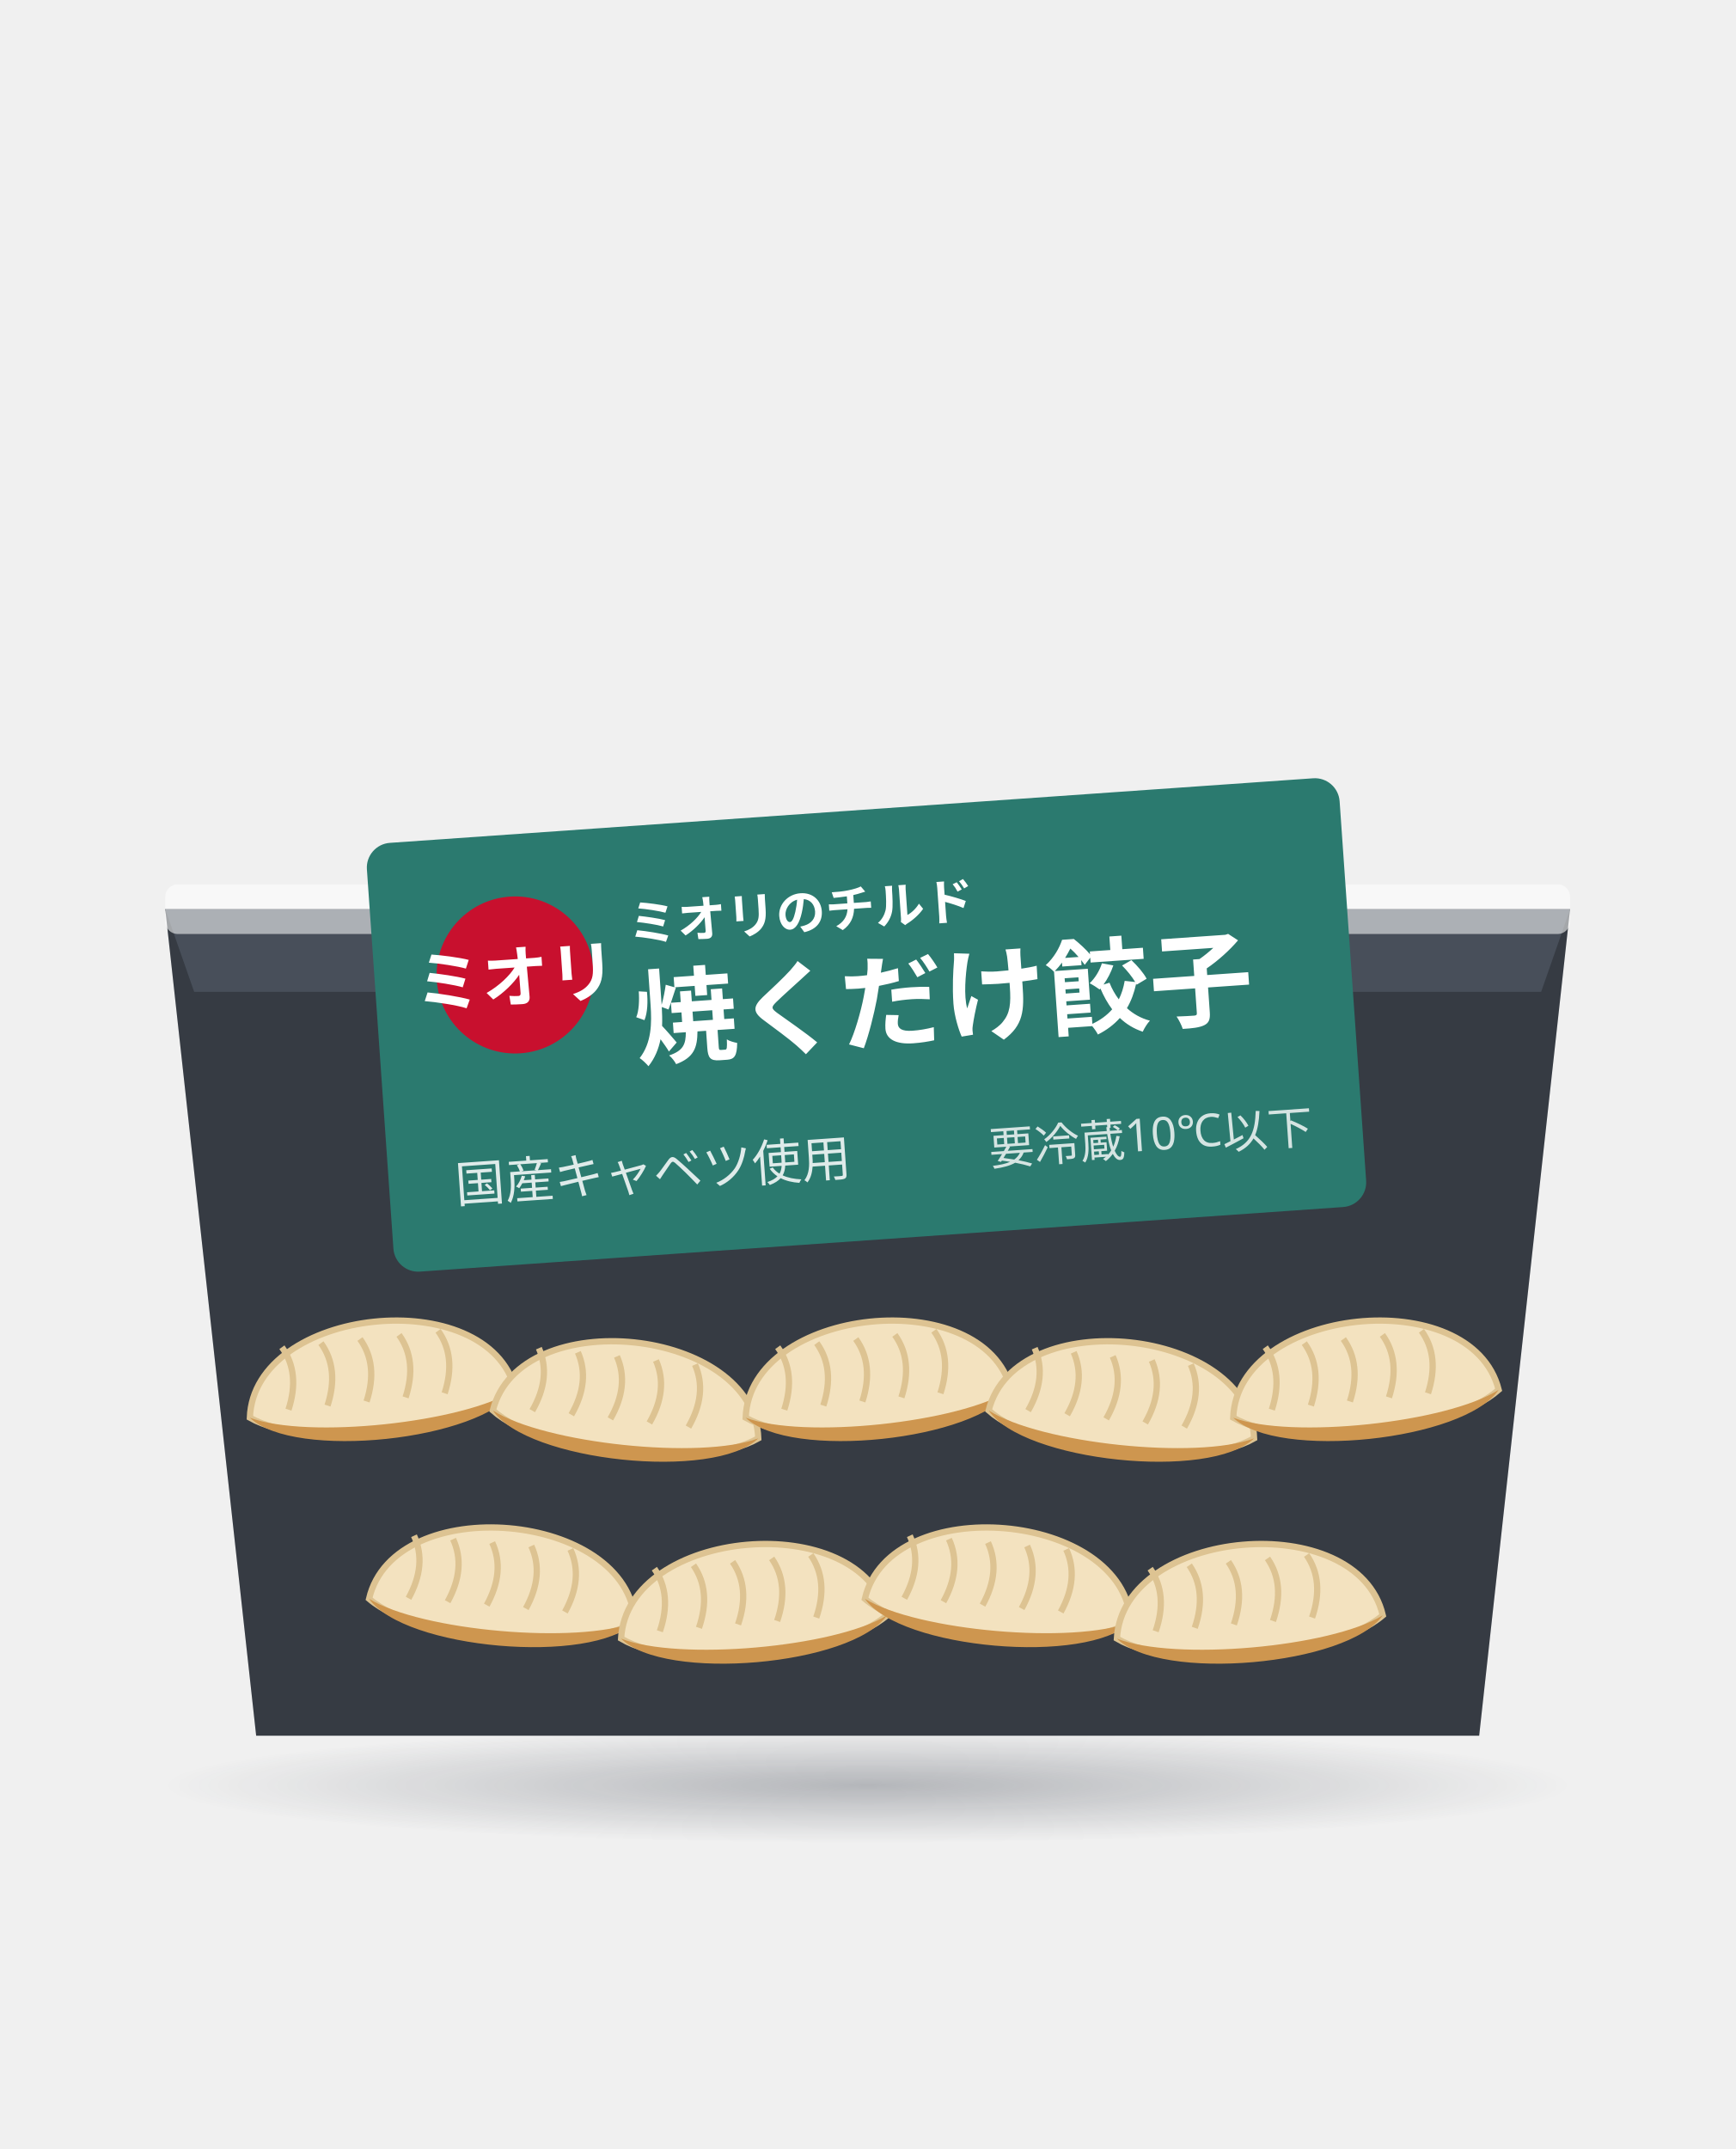
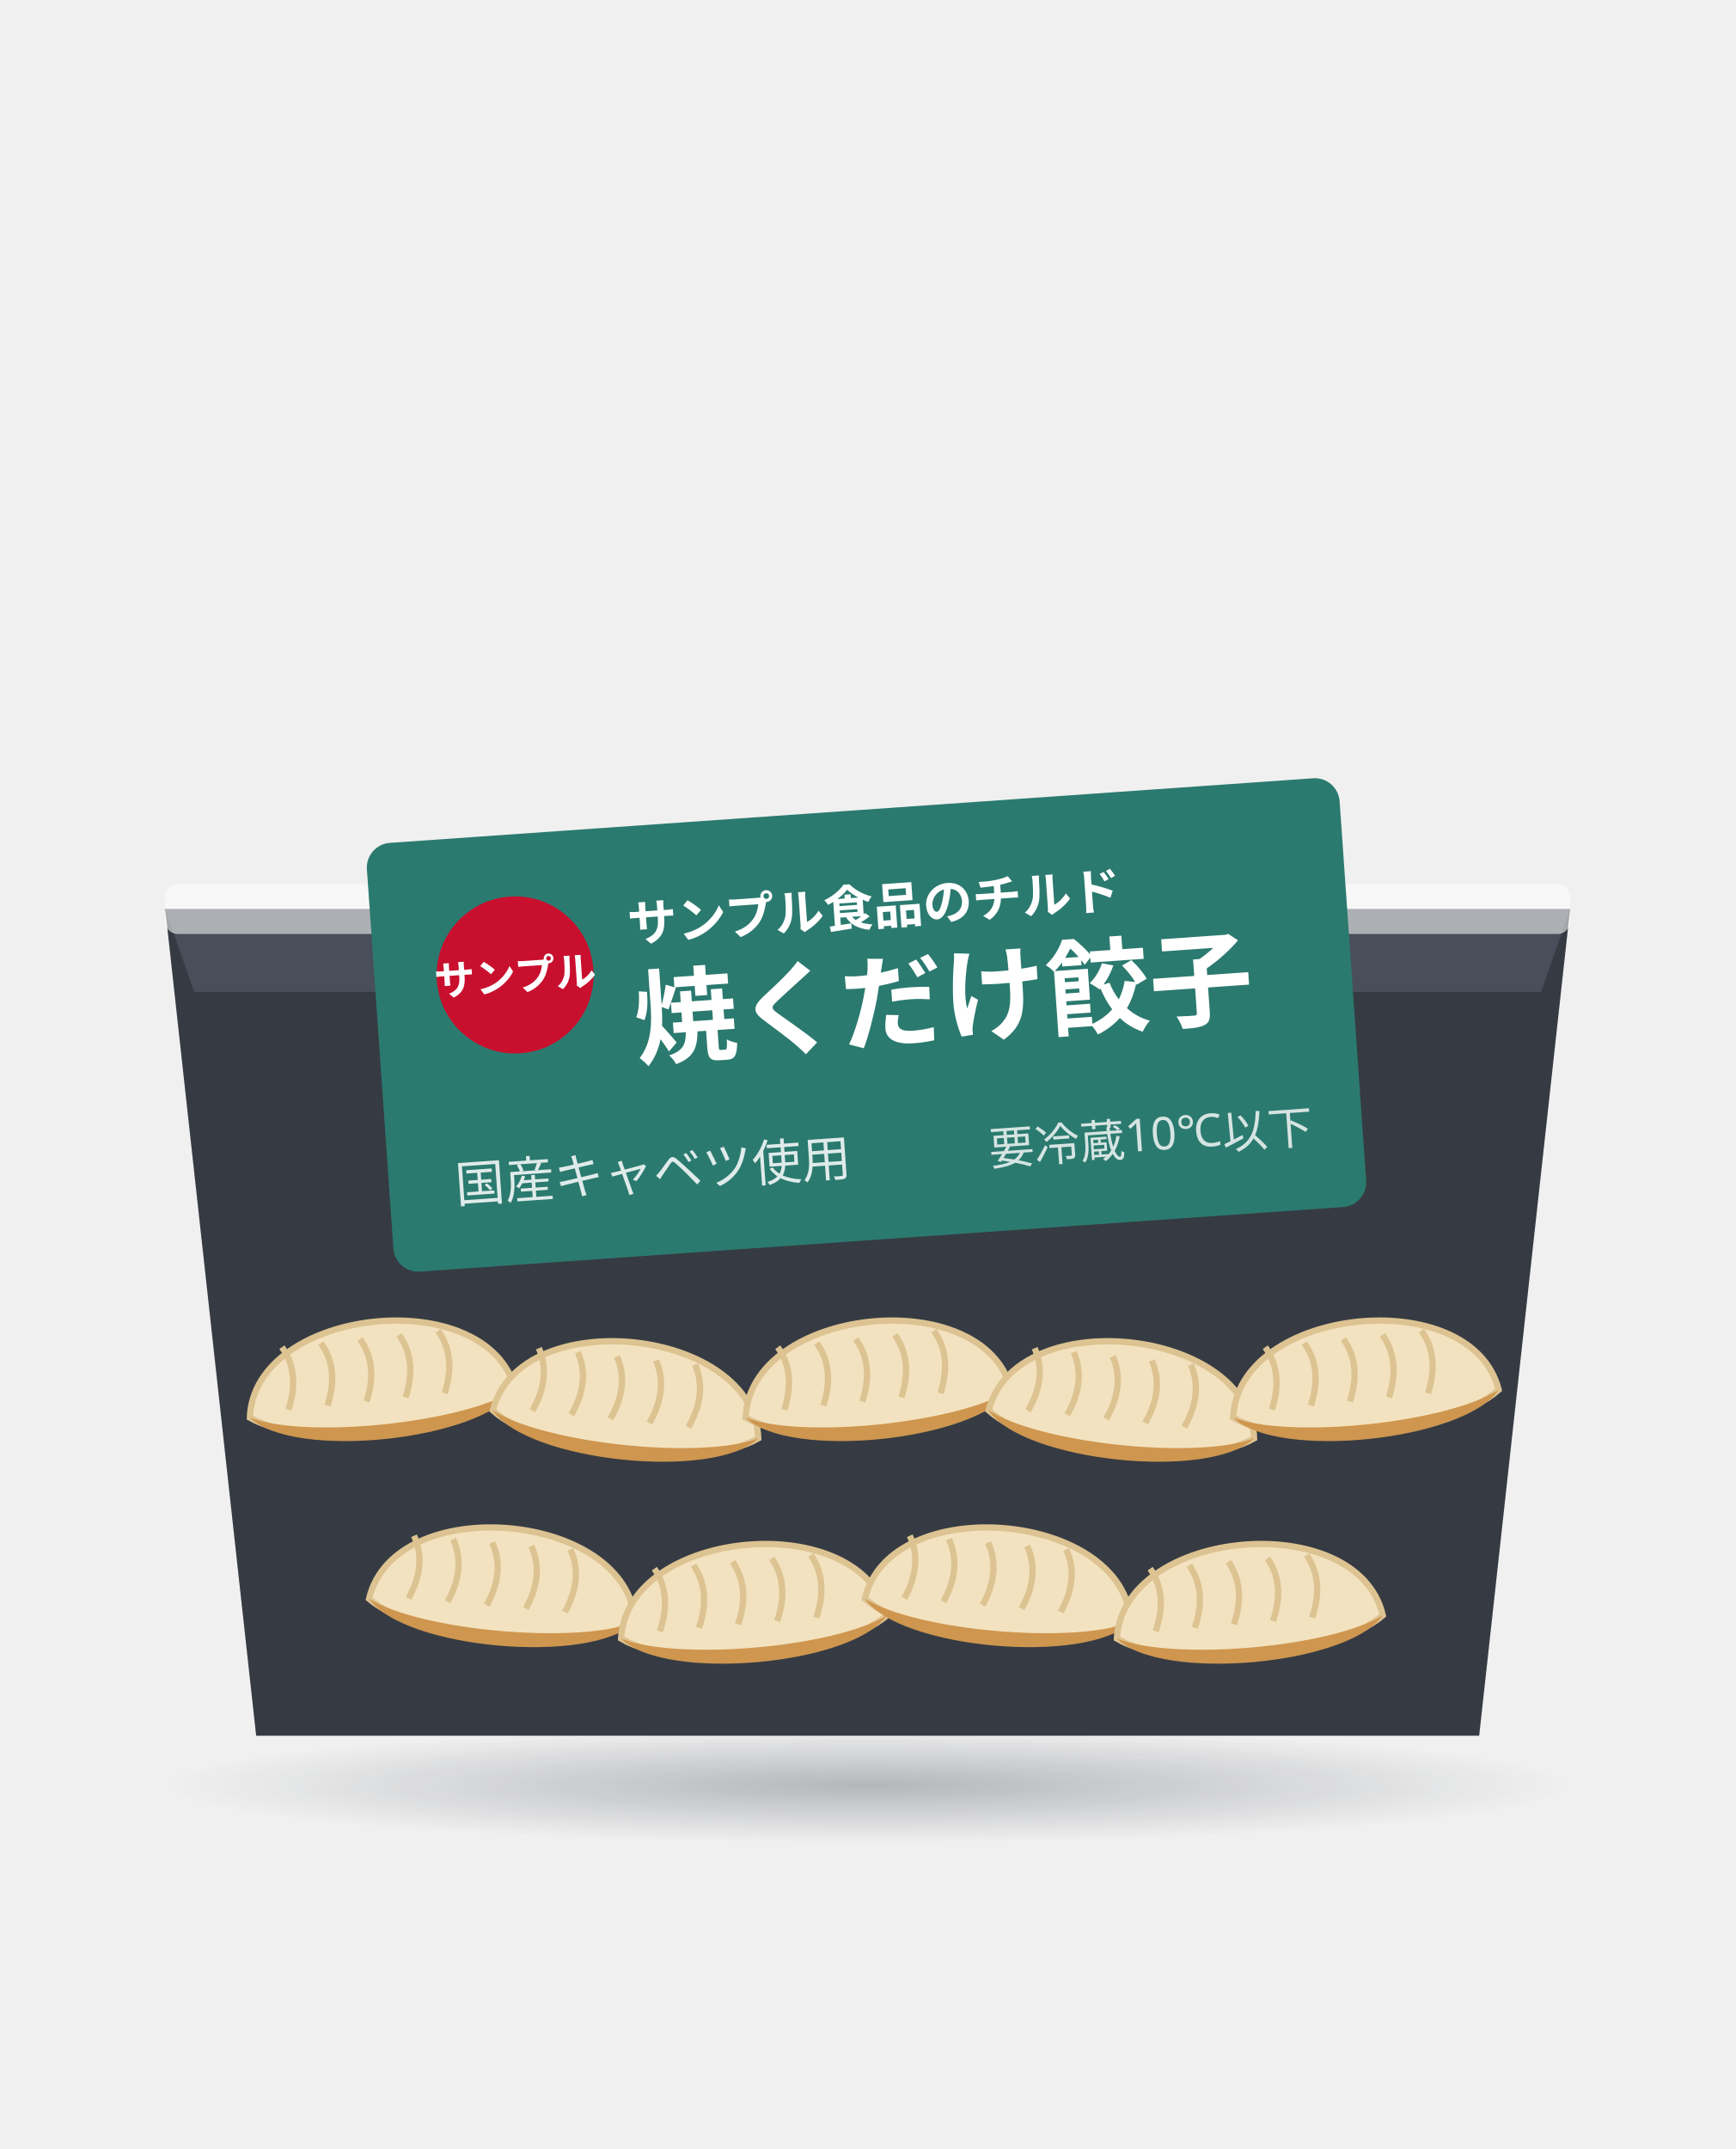
<svg xmlns="http://www.w3.org/2000/svg" viewBox="0 0 420 520" width="420" height="520">
  <defs>
    <radialGradient id="shadow" cx="50%" cy="50%" r="50%">
      <stop offset="0" stop-color="#1b2230" stop-opacity=".28" />
      <stop offset="1" stop-color="#1b2230" stop-opacity="0" />
    </radialGradient>
    <linearGradient id="sheen" x1="0" x2="1">
      <stop offset="0" stop-color="#fff" stop-opacity="0" />
      <stop offset=".46" stop-color="#fff" stop-opacity=".0" />
      <stop offset=".5" stop-color="#fff" stop-opacity=".22" />
      <stop offset=".56" stop-color="#fff" stop-opacity="0" />
      <stop offset="1" stop-color="#fff" stop-opacity="0" />
    </linearGradient>
  </defs>
  <ellipse cx="210" cy="432" rx="172" ry="14" fill="url(#shadow)" />
  <path d="M40 220 L380 220 L358 420 L62 420 Z" fill="#20262f" />
  <path d="M40 220 L380 220 L373 240 L47 240 Z" fill="#343c48" />
  <g>
    <g transform="translate(92 334) rotate(-6) scale(0.95)">
      <path d="M-34 6 C-30 -22 30 -22 34 6 C20 16 -20 16 -34 6Z" fill="#f2dfb8" stroke="#d9bd86" stroke-width="1.6" />
      <path d="M-34 6 C-20 13 20 13 34 6 C24 18 -24 18 -34 6Z" fill="#c98b3c" />
      <path d="M-24 -11 q4 7 0 16" fill="none" stroke="#d9bd86" stroke-width="1.6" />
      <path d="M-14 -11 q4 7 0 16" fill="none" stroke="#d9bd86" stroke-width="1.6" />
      <path d="M-4 -11 q4 7 0 16" fill="none" stroke="#d9bd86" stroke-width="1.6" />
      <path d="M6 -11 q4 7 0 16" fill="none" stroke="#d9bd86" stroke-width="1.6" />
      <path d="M16 -11 q4 7 0 16" fill="none" stroke="#d9bd86" stroke-width="1.6" />
    </g>
    <g transform="translate(152 339) rotate(6) scale(0.95)">
      <path d="M-34 6 C-30 -22 30 -22 34 6 C20 16 -20 16 -34 6Z" fill="#f2dfb8" stroke="#d9bd86" stroke-width="1.6" />
      <path d="M-34 6 C-20 13 20 13 34 6 C24 18 -24 18 -34 6Z" fill="#c98b3c" />
      <path d="M-24 -11 q4 7 0 16" fill="none" stroke="#d9bd86" stroke-width="1.6" />
      <path d="M-14 -11 q4 7 0 16" fill="none" stroke="#d9bd86" stroke-width="1.6" />
      <path d="M-4 -11 q4 7 0 16" fill="none" stroke="#d9bd86" stroke-width="1.6" />
      <path d="M6 -11 q4 7 0 16" fill="none" stroke="#d9bd86" stroke-width="1.6" />
      <path d="M16 -11 q4 7 0 16" fill="none" stroke="#d9bd86" stroke-width="1.6" />
    </g>
    <g transform="translate(212 334) rotate(-6) scale(0.95)">
      <path d="M-34 6 C-30 -22 30 -22 34 6 C20 16 -20 16 -34 6Z" fill="#f2dfb8" stroke="#d9bd86" stroke-width="1.6" />
      <path d="M-34 6 C-20 13 20 13 34 6 C24 18 -24 18 -34 6Z" fill="#c98b3c" />
      <path d="M-24 -11 q4 7 0 16" fill="none" stroke="#d9bd86" stroke-width="1.6" />
      <path d="M-14 -11 q4 7 0 16" fill="none" stroke="#d9bd86" stroke-width="1.6" />
      <path d="M-4 -11 q4 7 0 16" fill="none" stroke="#d9bd86" stroke-width="1.6" />
      <path d="M6 -11 q4 7 0 16" fill="none" stroke="#d9bd86" stroke-width="1.6" />
      <path d="M16 -11 q4 7 0 16" fill="none" stroke="#d9bd86" stroke-width="1.6" />
    </g>
    <g transform="translate(272 339) rotate(6) scale(0.95)">
      <path d="M-34 6 C-30 -22 30 -22 34 6 C20 16 -20 16 -34 6Z" fill="#f2dfb8" stroke="#d9bd86" stroke-width="1.6" />
      <path d="M-34 6 C-20 13 20 13 34 6 C24 18 -24 18 -34 6Z" fill="#c98b3c" />
      <path d="M-24 -11 q4 7 0 16" fill="none" stroke="#d9bd86" stroke-width="1.6" />
      <path d="M-14 -11 q4 7 0 16" fill="none" stroke="#d9bd86" stroke-width="1.6" />
      <path d="M-4 -11 q4 7 0 16" fill="none" stroke="#d9bd86" stroke-width="1.6" />
      <path d="M6 -11 q4 7 0 16" fill="none" stroke="#d9bd86" stroke-width="1.6" />
      <path d="M16 -11 q4 7 0 16" fill="none" stroke="#d9bd86" stroke-width="1.6" />
    </g>
    <g transform="translate(330 334) rotate(-6) scale(0.95)">
      <path d="M-34 6 C-30 -22 30 -22 34 6 C20 16 -20 16 -34 6Z" fill="#f2dfb8" stroke="#d9bd86" stroke-width="1.6" />
      <path d="M-34 6 C-20 13 20 13 34 6 C24 18 -24 18 -34 6Z" fill="#c98b3c" />
      <path d="M-24 -11 q4 7 0 16" fill="none" stroke="#d9bd86" stroke-width="1.6" />
      <path d="M-14 -11 q4 7 0 16" fill="none" stroke="#d9bd86" stroke-width="1.6" />
      <path d="M-4 -11 q4 7 0 16" fill="none" stroke="#d9bd86" stroke-width="1.6" />
      <path d="M6 -11 q4 7 0 16" fill="none" stroke="#d9bd86" stroke-width="1.6" />
      <path d="M16 -11 q4 7 0 16" fill="none" stroke="#d9bd86" stroke-width="1.6" />
    </g>
    <g transform="translate(122 384) rotate(5) scale(0.95)">
      <path d="M-34 6 C-30 -22 30 -22 34 6 C20 16 -20 16 -34 6Z" fill="#f2dfb8" stroke="#d9bd86" stroke-width="1.6" />
      <path d="M-34 6 C-20 13 20 13 34 6 C24 18 -24 18 -34 6Z" fill="#c98b3c" />
      <path d="M-24 -11 q4 7 0 16" fill="none" stroke="#d9bd86" stroke-width="1.6" />
      <path d="M-14 -11 q4 7 0 16" fill="none" stroke="#d9bd86" stroke-width="1.6" />
      <path d="M-4 -11 q4 7 0 16" fill="none" stroke="#d9bd86" stroke-width="1.6" />
      <path d="M6 -11 q4 7 0 16" fill="none" stroke="#d9bd86" stroke-width="1.6" />
      <path d="M16 -11 q4 7 0 16" fill="none" stroke="#d9bd86" stroke-width="1.6" />
    </g>
    <g transform="translate(182 388) rotate(-5) scale(0.95)">
      <path d="M-34 6 C-30 -22 30 -22 34 6 C20 16 -20 16 -34 6Z" fill="#f2dfb8" stroke="#d9bd86" stroke-width="1.6" />
      <path d="M-34 6 C-20 13 20 13 34 6 C24 18 -24 18 -34 6Z" fill="#c98b3c" />
      <path d="M-24 -11 q4 7 0 16" fill="none" stroke="#d9bd86" stroke-width="1.6" />
      <path d="M-14 -11 q4 7 0 16" fill="none" stroke="#d9bd86" stroke-width="1.6" />
      <path d="M-4 -11 q4 7 0 16" fill="none" stroke="#d9bd86" stroke-width="1.6" />
      <path d="M6 -11 q4 7 0 16" fill="none" stroke="#d9bd86" stroke-width="1.6" />
      <path d="M16 -11 q4 7 0 16" fill="none" stroke="#d9bd86" stroke-width="1.6" />
    </g>
    <g transform="translate(242 384) rotate(5) scale(0.95)">
      <path d="M-34 6 C-30 -22 30 -22 34 6 C20 16 -20 16 -34 6Z" fill="#f2dfb8" stroke="#d9bd86" stroke-width="1.6" />
      <path d="M-34 6 C-20 13 20 13 34 6 C24 18 -24 18 -34 6Z" fill="#c98b3c" />
      <path d="M-24 -11 q4 7 0 16" fill="none" stroke="#d9bd86" stroke-width="1.6" />
      <path d="M-14 -11 q4 7 0 16" fill="none" stroke="#d9bd86" stroke-width="1.6" />
      <path d="M-4 -11 q4 7 0 16" fill="none" stroke="#d9bd86" stroke-width="1.6" />
      <path d="M6 -11 q4 7 0 16" fill="none" stroke="#d9bd86" stroke-width="1.6" />
      <path d="M16 -11 q4 7 0 16" fill="none" stroke="#d9bd86" stroke-width="1.6" />
    </g>
    <g transform="translate(302 388) rotate(-5) scale(0.95)">
      <path d="M-34 6 C-30 -22 30 -22 34 6 C20 16 -20 16 -34 6Z" fill="#f2dfb8" stroke="#d9bd86" stroke-width="1.6" />
      <path d="M-34 6 C-20 13 20 13 34 6 C24 18 -24 18 -34 6Z" fill="#c98b3c" />
      <path d="M-24 -11 q4 7 0 16" fill="none" stroke="#d9bd86" stroke-width="1.6" />
      <path d="M-14 -11 q4 7 0 16" fill="none" stroke="#d9bd86" stroke-width="1.6" />
      <path d="M-4 -11 q4 7 0 16" fill="none" stroke="#d9bd86" stroke-width="1.6" />
      <path d="M6 -11 q4 7 0 16" fill="none" stroke="#d9bd86" stroke-width="1.6" />
      <path d="M16 -11 q4 7 0 16" fill="none" stroke="#d9bd86" stroke-width="1.6" />
    </g>
  </g>
  <path d="M40 220 L380 220 L358 420 L62 420 Z" fill="#ffffff" opacity=".10" />
  <rect x="40" y="214" width="340" height="12" rx="3" fill="#ffffff" opacity=".55" />
  <g transform="rotate(-4 210 252)">
    <rect x="92" y="196" width="236" height="104" rx="6" fill="#2b7a6f" />
    <g transform="translate(126 230)">
      <circle r="19" fill="#c8102e" />
-       <text y="6.46" text-anchor="middle" font-family="'Yu Gothic','YuGothic','Meiryo','BIZ UDPGothic',sans-serif" font-weight="700" font-size="16.34" fill="#fff">ミオリ</text>
+       <text y="3.8" text-anchor="middle" font-family="'Yu Gothic','YuGothic','Meiryo','BIZ UDPGothic',sans-serif" font-weight="700" font-size="9.88" fill="#fff">サンプル</text>
    </g>
-     <text x="154" y="224" font-family="'Yu Gothic','YuGothic','Meiryo','BIZ UDPGothic',sans-serif" font-size="12" font-weight="700" fill="#fff">ミオリのチルド</text>
+     <text x="154" y="224" font-family="'Yu Gothic','YuGothic','Meiryo','BIZ UDPGothic',sans-serif" font-size="12" font-weight="700" fill="#fff">サンプル食品のチルド</text>
    <text x="154" y="252" font-family="'Yu Gothic','YuGothic','Meiryo','BIZ UDPGothic',sans-serif" font-size="25" font-weight="800" fill="#fff">焼くだけ餃子</text>
    <text x="108" y="284" font-family="'Yu Gothic','YuGothic','Meiryo','BIZ UDPGothic',sans-serif" font-size="12" fill="#ffffffd9">国産キャベツ使用</text>
    <text x="316" y="284" text-anchor="end" font-family="'Yu Gothic','YuGothic','Meiryo','BIZ UDPGothic',sans-serif" font-size="11" fill="#ffffffcc">要冷蔵10℃以下</text>
  </g>
</svg>
